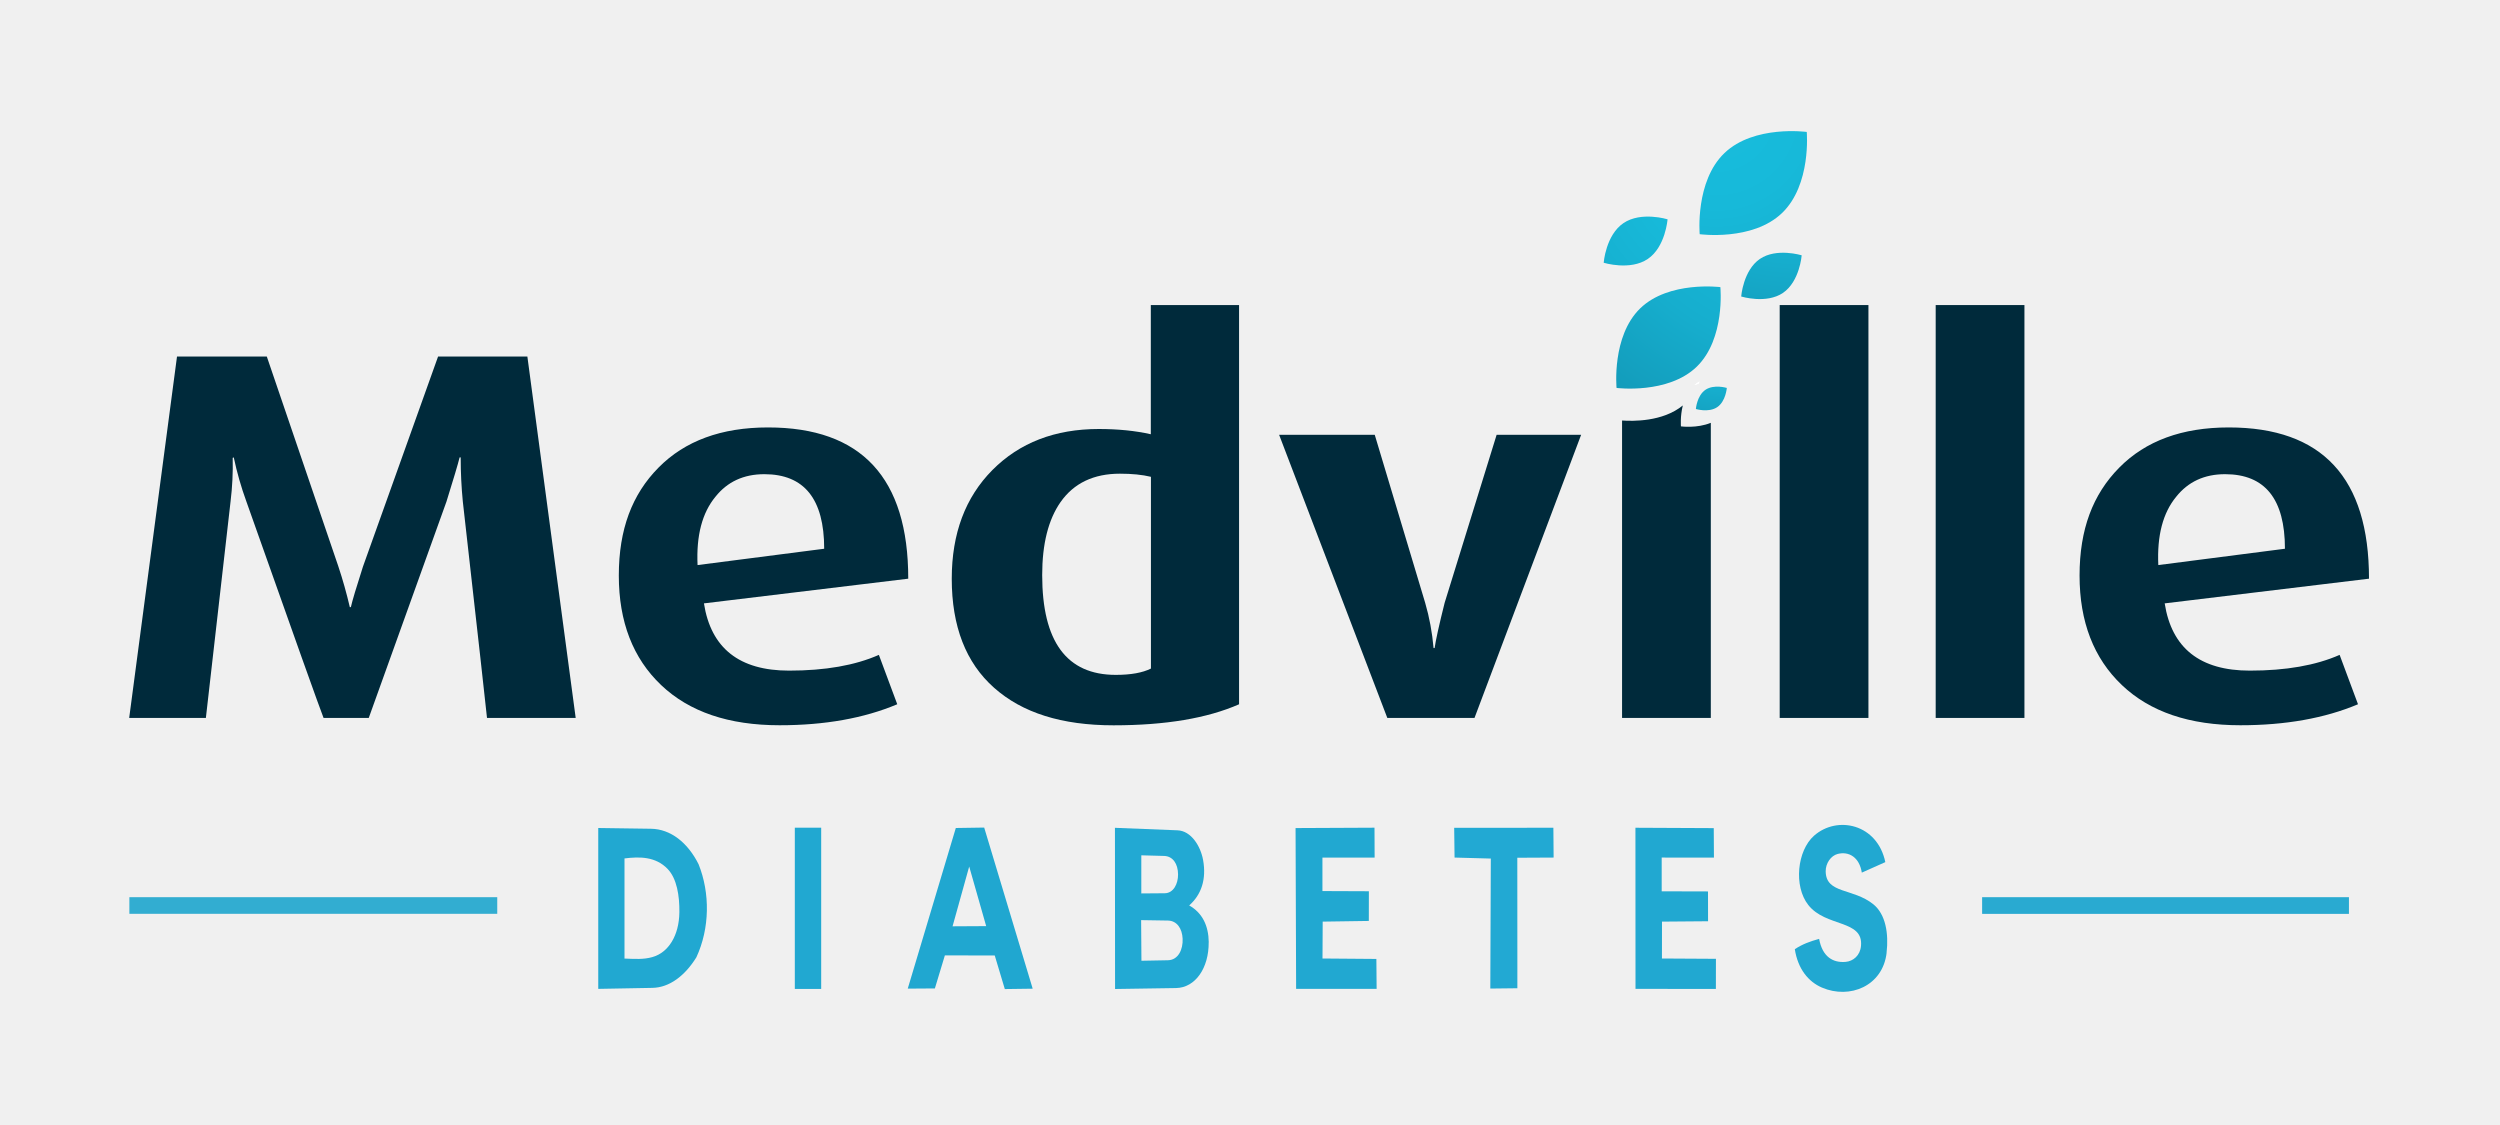
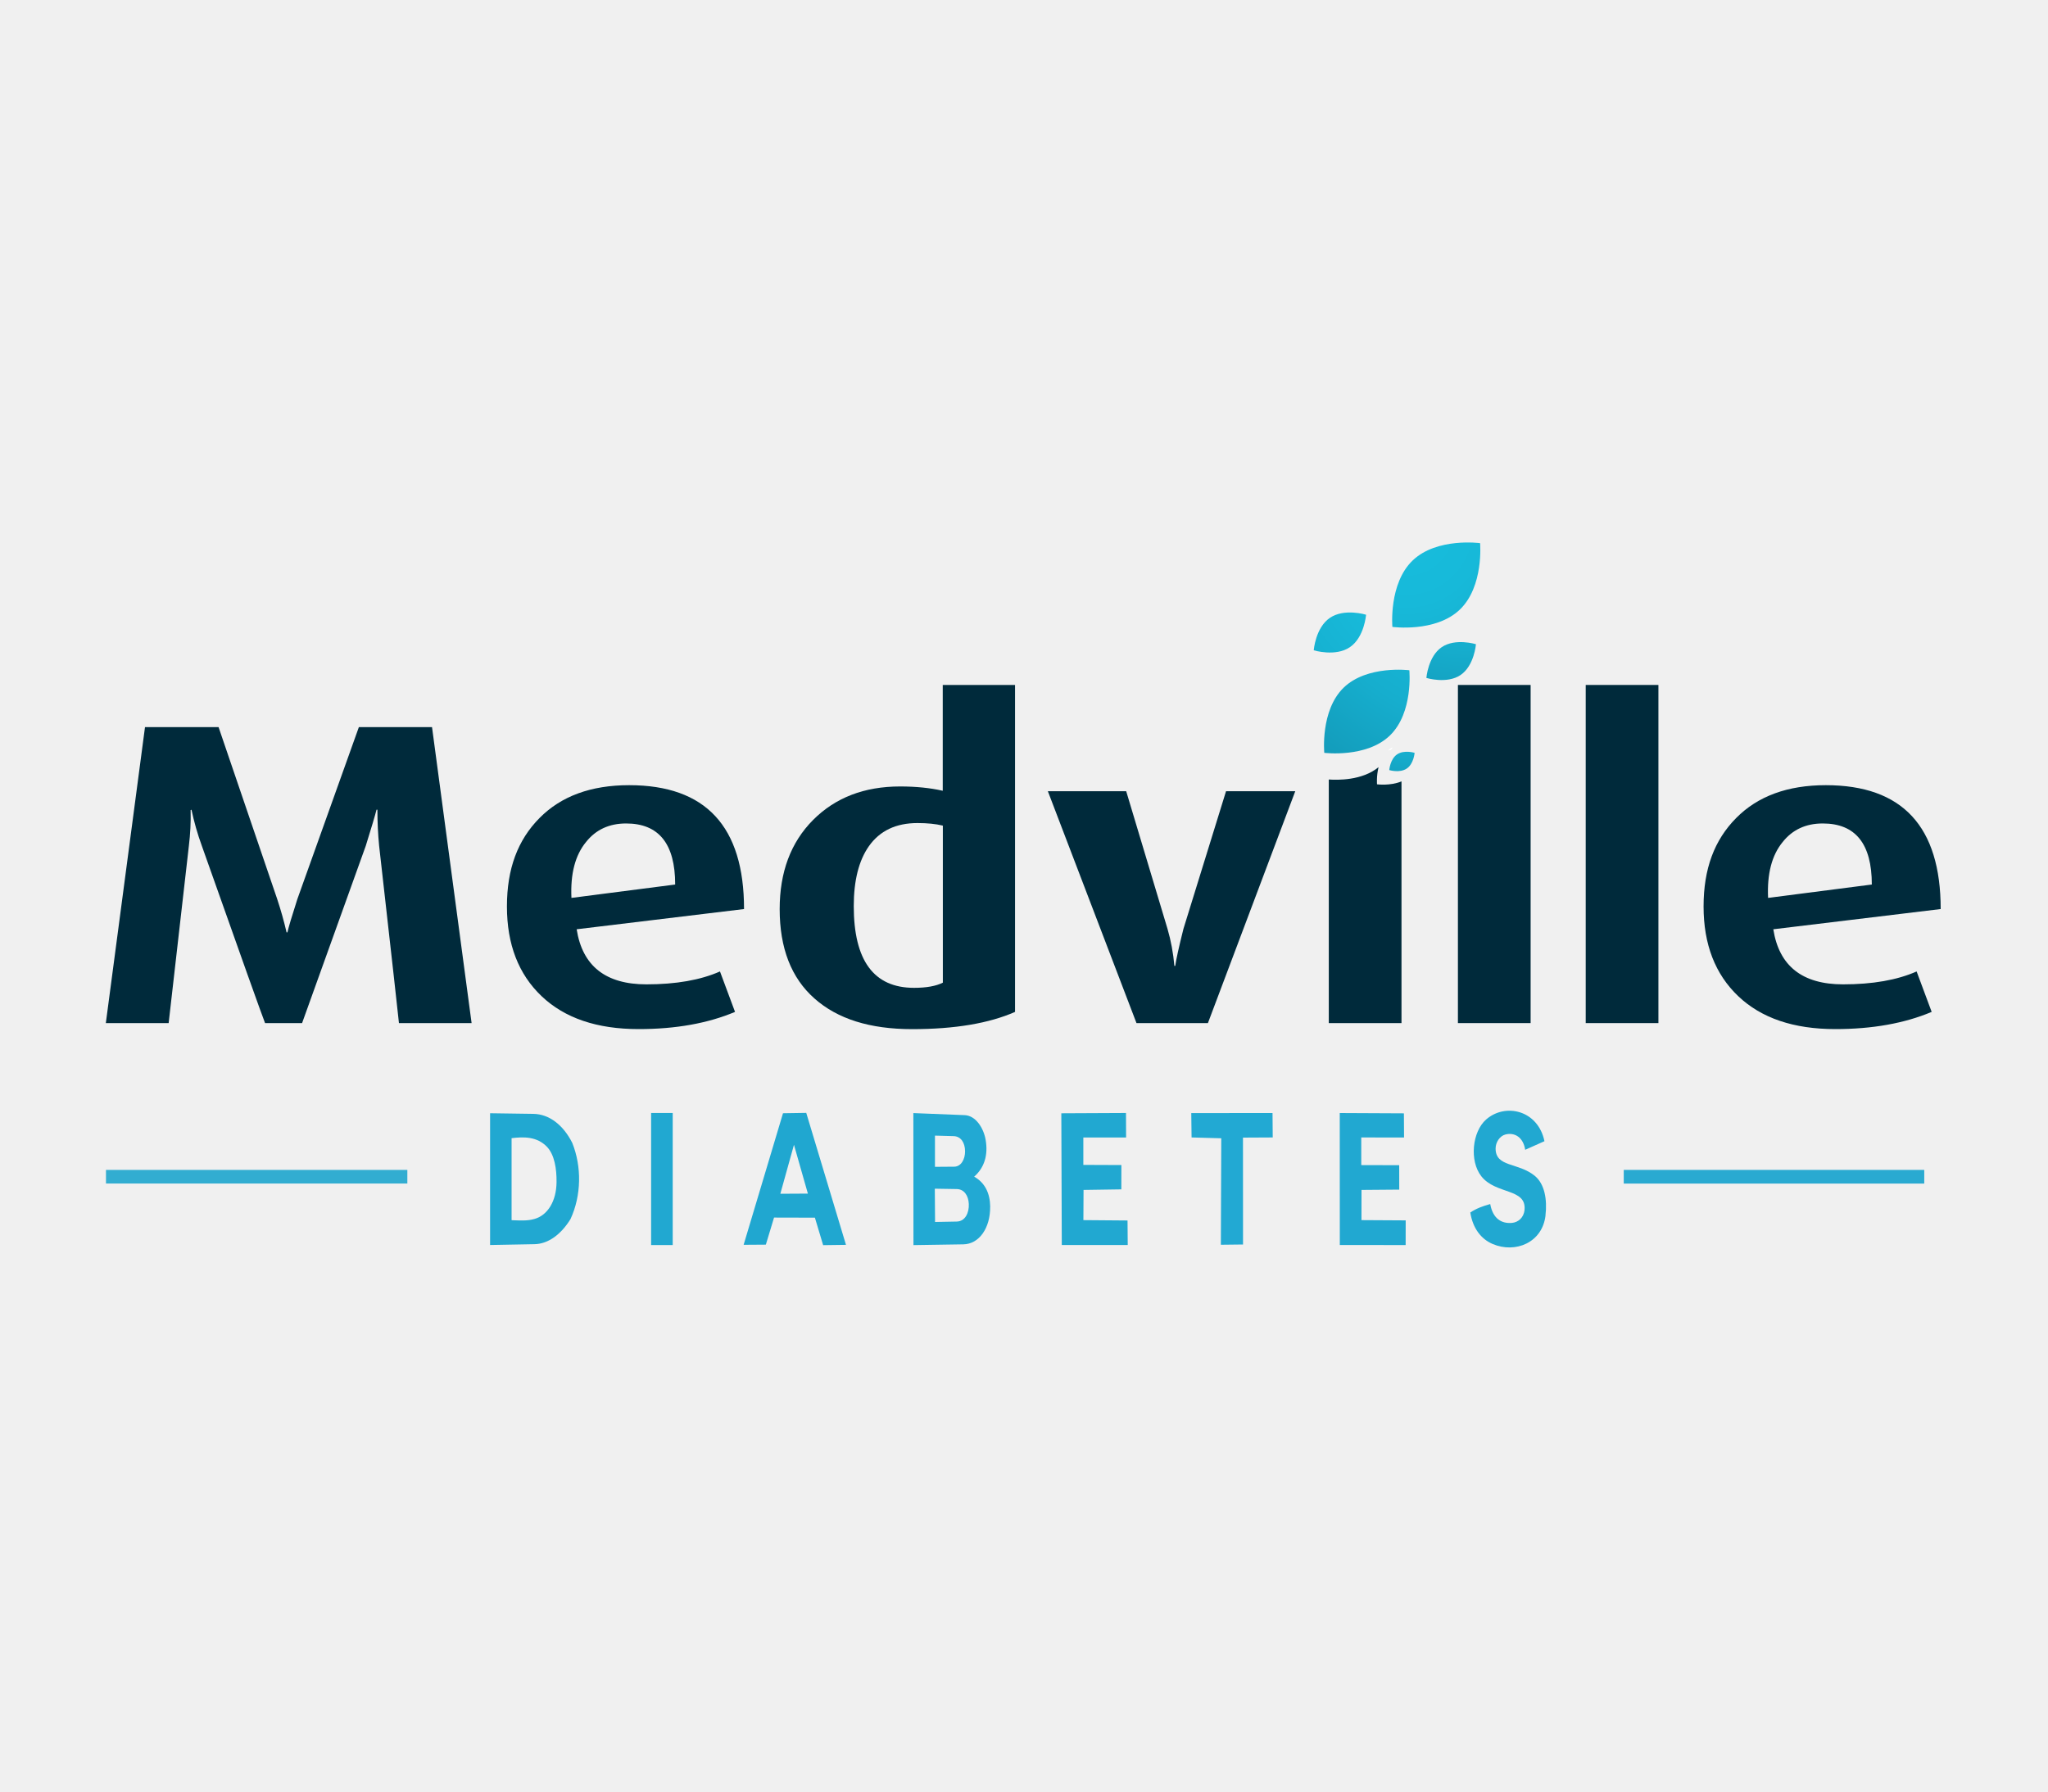
- <svg xmlns="http://www.w3.org/2000/svg" xmlns:xlink="http://www.w3.org/1999/xlink" id="Layer_1" data-name="Layer 1" viewBox="0 85 400 180">
+ <svg xmlns="http://www.w3.org/2000/svg" xmlns:xlink="http://www.w3.org/1999/xlink" id="Layer_1" data-name="Layer 1" viewBox="0 0 400 350">
  <defs>
    <style>
      .cls-1 {
        fill: #002a3b;
      }

      .cls-2 {
        fill: #fff;
      }

      .cls-3 {
        fill: url(#radial-gradient-5);
      }

      .cls-4 {
        fill: url(#radial-gradient);
      }

      .cls-5 {
        fill: url(#radial-gradient-3);
      }

      .cls-6 {
        fill: url(#radial-gradient-2);
      }

      .cls-7 {
        fill: #20a7d0;
      }

      .cls-8 {
        fill: url(#radial-gradient-4);
      }

      .cls-9 {
        fill: #32add1;
      }

      .cls-10 {
        fill: #29aad1;
      }

      .cls-11 {
        fill: #21a8d1;
      }

      .cls-12 {
        fill: #22a9d3;
      }
    </style>
    <radialGradient id="radial-gradient" cx="219.38" cy="159.76" fx="219.38" fy="159.76" r="49.75" gradientTransform="translate(17.02 17.82) rotate(-17.73)" gradientUnits="userSpaceOnUse">
      <stop offset="0" stop-color="#18bddd" />
      <stop offset=".3" stop-color="#17b9d9" />
      <stop offset=".58" stop-color="#16aece" />
      <stop offset=".85" stop-color="#139cbb" />
      <stop offset="1" stop-color="#1290ae" />
    </radialGradient>
    <radialGradient id="radial-gradient-2" cx="266" cy="128.29" fx="266" fy="128.29" r="48.96" gradientTransform="translate(5.67 9.16) rotate(-8.29)" xlink:href="#radial-gradient" />
    <radialGradient id="radial-gradient-3" cx="255.38" cy="139.49" fx="255.38" fy="139.49" r="55.23" gradientTransform="translate(5.67 9.16) rotate(-8.29)" xlink:href="#radial-gradient" />
    <radialGradient id="radial-gradient-4" cx="267.11" cy="136.75" fx="267.11" fy="136.75" r="60.47" gradientTransform="translate(5.67 9.16) rotate(-8.29)" xlink:href="#radial-gradient" />
    <radialGradient id="radial-gradient-5" cx="249.54" cy="161.21" fx="249.54" fy="161.21" r="25.02" gradientTransform="translate(5.67 9.16) rotate(-8.29)" xlink:href="#radial-gradient" />
  </defs>
  <path class="cls-4" d="M285.11,119.1c-4.73,4.52-13.16,3.37-13.16,3.37,0,0-.76-8.47,3.97-12.99s13.16-3.37,13.16-3.37c0,0,.76,8.47-3.97,12.99Z" />
  <path class="cls-6" d="M285.28,131.86c-2.67,1.82-6.69.58-6.69.58,0,0,.32-4.19,2.99-6.01s6.69-.58,6.69-.58c0,0-.32,4.19-2.99,6.01Z" />
  <path class="cls-5" d="M263.65,126.43c-2.82,1.92-7.06.61-7.06.61,0,0,.33-4.42,3.16-6.34,2.82-1.92,7.06-.61,7.06-.61,0,0-.33,4.42-3.16,6.34Z" />
  <path class="cls-1" d="M92.12,199.87h-14.2c-.11-1.18-1.4-12.72-3.87-34.63-.22-2.24-.34-4.59-.34-7.06h-.17c-.28,1.12-.98,3.47-2.1,7.06l-12.44,34.63h-7.23c-.56-1.4-4.68-12.94-12.35-34.63-.84-2.3-1.51-4.65-2.02-7.06l-.17.08c.06,2.35-.06,4.68-.34,6.98l-3.95,34.63h-12.27l7.65-57.82h14.37l11.43,33.53c.73,2.19,1.34,4.37,1.85,6.56h.17c.22-1.01.87-3.17,1.93-6.47l12.02-33.62h14.29l7.73,57.82Z" />
  <path class="cls-1" d="M145.32,177.59l-32.69,3.95c1.12,7.17,5.66,10.76,13.62,10.76,5.77,0,10.56-.84,14.37-2.52l2.94,7.9c-5.32,2.24-11.6,3.36-18.83,3.36-8.12,0-14.44-2.14-18.95-6.43-4.51-4.29-6.77-10.13-6.77-17.52s2.11-12.98,6.35-17.27c4.23-4.29,10.07-6.43,17.52-6.43,14.96,0,22.44,8.07,22.44,24.2ZM131.87,172.8c0-7.96-3.19-11.93-9.58-11.93-3.31,0-5.91,1.21-7.82,3.61-2.13,2.58-3.08,6.22-2.86,10.93l20.25-2.61Z" />
  <path class="cls-1" d="M198.26,197.68c-5.1,2.24-11.79,3.37-20.09,3.37s-14.61-2-19.12-6.01c-4.51-4-6.77-9.82-6.77-17.44,0-7.23,2.17-13.03,6.51-17.4,4.34-4.37,10.01-6.56,17.02-6.56,3.08,0,5.85.28,8.32.84v-20.67h14.12v63.87ZM184.15,191.97v-30.68c-1.4-.34-3.05-.5-4.96-.5-4.2,0-7.37,1.51-9.5,4.54-1.96,2.8-2.94,6.7-2.94,11.68,0,10.65,3.92,15.97,11.77,15.97,2.41,0,4.29-.34,5.63-1.01Z" />
  <path class="cls-1" d="M252.98,154.57l-17.06,45.3h-13.95l-17.31-45.3h15.3l8.07,26.89c.67,2.3,1.12,4.71,1.34,7.23h.17c.17-1.23.7-3.64,1.6-7.23l8.32-26.89h13.53Z" />
  <path class="cls-1" d="M268.95,153.22s-.14-1.6.3-3.35c-3.21,2.64-8.06,2.53-9.72,2.41v47.59h14.2v-47.22c-2.24.92-4.78.57-4.78.57Z" />
  <path class="cls-1" d="M298.95,199.87h-14.2v-66.06h14.2v66.06Z" />
  <path class="cls-1" d="M323.91,199.87h-14.2v-66.06h14.2v66.06Z" />
  <path class="cls-1" d="M379.04,177.59l-32.69,3.95c1.12,7.17,5.66,10.76,13.62,10.76,5.77,0,10.56-.84,14.37-2.52l2.94,7.9c-5.32,2.24-11.6,3.36-18.83,3.36-8.12,0-14.44-2.14-18.95-6.43-4.51-4.29-6.77-10.13-6.77-17.52s2.11-12.98,6.35-17.27c4.23-4.29,10.07-6.43,17.52-6.43,14.96,0,22.44,8.07,22.44,24.2ZM365.59,172.8c0-7.96-3.19-11.93-9.58-11.93-3.31,0-5.91,1.21-7.82,3.61-2.13,2.58-3.08,6.22-2.86,10.93l20.25-2.61Z" />
  <path class="cls-2" d="M271.93,146.03c-.04.12-.09.23-.14.35l-.7.24c.26-.23.55-.43.84-.59Z" />
  <path class="cls-2" d="M271.93,146.03c-.04.12-.09.23-.14.35l-.7.24c.26-.23.55-.43.84-.59Z" />
  <path class="cls-8" d="M271.48,143.67c-4.59,4.45-12.83,3.4-12.83,3.4,0,0-.81-8.27,3.78-12.73,4.59-4.45,12.83-3.4,12.83-3.4,0,0,.81,8.27-3.78,12.73Z" />
  <path class="cls-3" d="M274.76,150.14c-1.37.93-3.42.3-3.42.3,0,0,.16-2.14,1.53-3.07s3.42-.3,3.42-.3c0,0-.16,2.14-1.53,3.07Z" />
  <polygon class="cls-11" points="219.01 232.35 211.63 232.46 211.6 238.36 220.22 238.43 220.26 243.22 207.38 243.22 207.29 217.49 219.92 217.43 219.94 222.22 211.59 222.22 211.59 227.57 219.02 227.6 219.01 232.35" />
  <polygon class="cls-11" points="273.29 232.4 265.92 232.46 265.91 238.36 274.55 238.41 274.54 243.23 261.68 243.22 261.67 217.44 274.2 217.5 274.23 222.22 265.87 222.21 265.87 227.61 273.28 227.63 273.29 232.4" />
  <path class="cls-11" d="M301.86,237.45c-.62,5.33-5.91,7.46-10.33,5.57-2.19-.93-3.87-2.99-4.36-6.15,1.22-.81,2.44-1.25,3.89-1.65.52,2.88,2.23,3.86,4.25,3.68,1.2-.11,2.31-1.01,2.45-2.55.4-4.25-5.62-2.96-8.44-6.56-2.36-3.01-1.78-8.69.93-11.08,3.73-3.29,10.14-1.86,11.4,4.23l-3.76,1.68c-.38-2.45-2.06-3.45-3.86-2.99-1.09.28-1.93,1.5-1.92,2.77.03,3.65,4.36,2.65,7.63,5.29,1.97,1.6,2.47,4.69,2.11,7.76Z" />
  <polygon class="cls-12" points="242.78 243.12 238.45 243.17 238.53 222.37 232.73 222.21 232.67 217.45 248.54 217.44 248.58 222.21 242.77 222.24 242.78 243.12" />
  <rect class="cls-9" x="20.7" y="228.55" width="58.86" height="2.66" />
  <rect class="cls-10" x="317.14" y="228.55" width="58.69" height="2.67" />
  <rect class="cls-11" x="127.17" y="217.43" width="4.22" height="25.8" />
  <path class="cls-12" d="M193.39,235.78c.03,4.07-2.11,7.26-5.24,7.31l-9.74.15-.02-25.79,10.02.4c2.18.09,3.69,2.53,4.09,4.78.54,3.04-.27,5.51-2.23,7.24,2.11,1.19,3.1,3.24,3.13,5.91ZM189.22,235.2c-.07-1.63-.91-2.88-2.34-2.91l-4.3-.07.05,6.5,4.23-.08c1.66-.03,2.44-1.73,2.36-3.45ZM188.49,224.91c-.01-1.7-.83-2.92-2.23-2.96l-3.65-.1v6.1s3.75-.03,3.75-.03c1.38-.01,2.14-1.49,2.13-3.01Z" />
  <path class="cls-11" d="M111.42,238.17c-1.81,2.92-4.28,4.84-7.04,4.89l-8.66.16v-25.74s8.42.12,8.42.12c3.18.04,5.9,2.23,7.63,5.67,1.86,4.64,1.8,10.25-.35,14.9ZM106.82,224.03c-1.94-2.01-4.52-1.98-6.9-1.68v16.02c1.66.06,3.05.17,4.47-.24,2.58-.73,4.27-3.47,4.31-7.18.03-2.6-.39-5.37-1.88-6.92Z" />
  <path class="cls-7" d="M159.16,237.88l-7.98-.02-1.6,5.29-4.34.03,7.69-25.7,4.54-.07,7.76,25.78-4.46.06-1.61-5.37ZM155.07,223.65l-2.66,9.56,5.38-.03-2.72-9.54Z" />
</svg>
